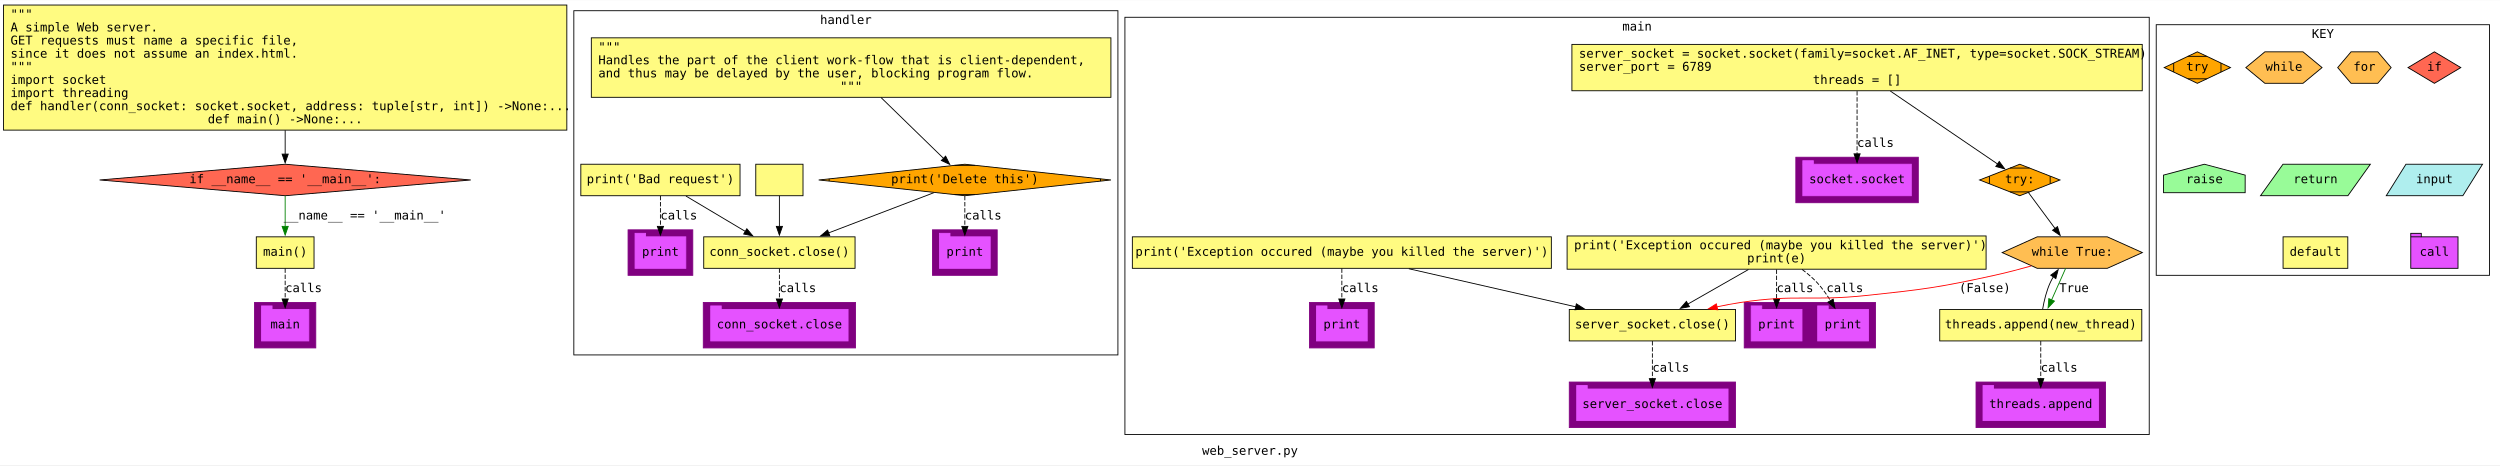
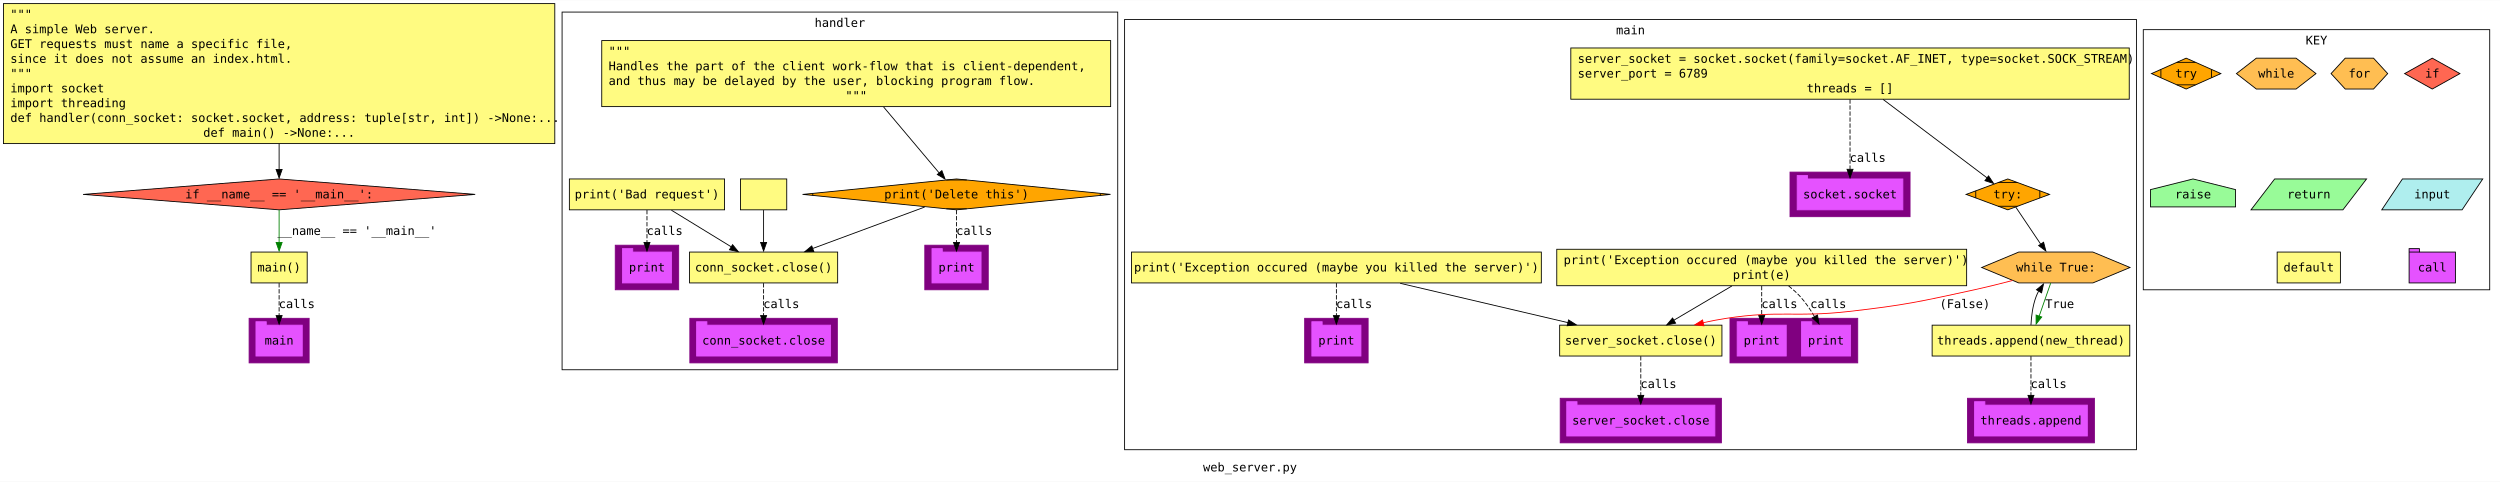
- <svg xmlns="http://www.w3.org/2000/svg" width="2858pt" height="532pt" viewBox="0.00 0.00 2858.00 531.50">
-   <g id="graph0" class="graph" transform="scale(1 1) rotate(0) translate(4 527.5)">
-     <polygon fill="white" stroke="none" points="-4,4 -4,-527.5 2854,-527.5 2854,4 -4,4" />
-     <text text-anchor="middle" x="1425" y="-7.8" font-family="DejaVu Sans Mono" font-size="14.00">web_server.py</text>
+ <svg xmlns="http://www.w3.org/2000/svg" width="2916pt" height="562pt" viewBox="0.00 0.00 2915.50 561.50">
+   <g id="graph0" class="graph" transform="scale(1 1) rotate(0) translate(4 557.5)">
+     <polygon fill="white" stroke="none" points="-4,4 -4,-557.5 2911.5,-557.5 2911.5,4 -4,4" />
+     <text text-anchor="middle" x="1453.75" y="-7.95" font-family="DejaVu Sans Mono" font-size="14.00">web_server.py</text>
    <g id="clust1" class="cluster">
-       <polygon fill="purple" stroke="purple" points="287,-130 287,-182 357,-182 357,-130 287,-130" />
+       <polygon fill="purple" stroke="purple" points="286.5,-134.5 286.5,-186.5 356.5,-186.5 356.5,-134.5 286.5,-134.5" />
    </g>
    <g id="clust2" class="cluster">
-       <polygon fill="none" stroke="black" points="652,-122 652,-515.5 1274,-515.5 1274,-122 652,-122" />
-       <text text-anchor="middle" x="963" y="-500.3" font-family="DejaVu Sans Mono" font-size="14.00">handler</text>
+       <polygon fill="none" stroke="black" points="651.5,-126.5 651.5,-543.62 1299.5,-543.62 1299.5,-126.5 651.5,-126.5" />
+       <text text-anchor="middle" x="975.5" y="-526.33" font-family="DejaVu Sans Mono" font-size="14.00">handler</text>
    </g>
    <g id="clust3" class="cluster">
-       <polygon fill="purple" stroke="purple" points="800,-130 800,-182 974,-182 974,-130 800,-130" />
+       <polygon fill="purple" stroke="purple" points="800.5,-134.5 800.5,-186.5 972.5,-186.5 972.5,-134.5 800.5,-134.5" />
    </g>
    <g id="clust4" class="cluster">
-       <polygon fill="purple" stroke="purple" points="714,-213 714,-265 788,-265 788,-213 714,-213" />
+       <polygon fill="purple" stroke="purple" points="713.5,-219.75 713.5,-271.75 787.5,-271.75 787.5,-219.75 713.5,-219.75" />
    </g>
    <g id="clust5" class="cluster">
-       <polygon fill="purple" stroke="purple" points="1062,-213 1062,-265 1136,-265 1136,-213 1062,-213" />
+       <polygon fill="purple" stroke="purple" points="1074.5,-219.75 1074.5,-271.75 1148.5,-271.75 1148.5,-219.75 1074.5,-219.75" />
    </g>
    <g id="clust6" class="cluster">
-       <polygon fill="none" stroke="black" points="1282,-31 1282,-508 2453,-508 2453,-31 1282,-31" />
-       <text text-anchor="middle" x="1867.5" y="-492.8" font-family="DejaVu Sans Mono" font-size="14.00">main</text>
+       <polygon fill="none" stroke="black" points="1307.5,-33.25 1307.5,-535 2487.5,-535 2487.5,-33.25 1307.5,-33.25" />
+       <text text-anchor="middle" x="1897.5" y="-517.7" font-family="DejaVu Sans Mono" font-size="14.00">main</text>
    </g>
    <g id="clust7" class="cluster">
-       <polygon fill="purple" stroke="purple" points="2049,-296 2049,-348 2189,-348 2189,-296 2049,-296" />
+       <polygon fill="purple" stroke="purple" points="2083.5,-305 2083.5,-357 2223.5,-357 2223.5,-305 2083.5,-305" />
    </g>
    <g id="clust8" class="cluster">
-       <polygon fill="purple" stroke="purple" points="1990,-130 1990,-182 2140,-182 2140,-130 1990,-130" />
+       <polygon fill="purple" stroke="purple" points="2013.5,-134.5 2013.5,-186.5 2162.5,-186.5 2162.5,-134.5 2013.5,-134.5" />
    </g>
    <g id="clust9" class="cluster">
-       <polygon fill="purple" stroke="purple" points="1790,-39 1790,-91 1980,-91 1980,-39 1790,-39" />
+       <polygon fill="purple" stroke="purple" points="1815.5,-41.25 1815.5,-93.25 2003.5,-93.25 2003.5,-41.25 1815.5,-41.25" />
    </g>
    <g id="clust10" class="cluster">
-       <polygon fill="purple" stroke="purple" points="1493,-130 1493,-182 1567,-182 1567,-130 1493,-130" />
+       <polygon fill="purple" stroke="purple" points="1517.5,-134.5 1517.5,-186.5 1591.5,-186.5 1591.5,-134.5 1517.5,-134.5" />
    </g>
    <g id="clust11" class="cluster">
-       <polygon fill="purple" stroke="purple" points="2255,-39 2255,-91 2403,-91 2403,-39 2255,-39" />
+       <polygon fill="purple" stroke="purple" points="2290.5,-41.25 2290.5,-93.25 2438.5,-93.25 2438.5,-41.25 2290.5,-41.25" />
    </g>
    <g id="clust12" class="cluster">
-       <polygon fill="none" stroke="black" points="2461,-213 2461,-499.5 2842,-499.5 2842,-213 2461,-213" />
-       <text text-anchor="middle" x="2651.5" y="-484.3" font-family="DejaVu Sans Mono" font-size="14.00">KEY</text>
+       <polygon fill="none" stroke="black" points="2495.5,-219.75 2495.5,-523.12 2899.5,-523.12 2899.5,-219.75 2495.5,-219.75" />
+       <text text-anchor="middle" x="2697.5" y="-505.82" font-family="DejaVu Sans Mono" font-size="14.00">KEY</text>
    </g>
    <g id="node1" class="node">
-       <polygon fill="#fffb81" stroke="black" points="644,-522 0,-522 0,-379 644,-379 644,-522" />
-       <text text-anchor="start" x="8" y="-506.8" font-family="DejaVu Sans Mono" font-size="14.00">"""</text>
-       <text text-anchor="start" x="8" y="-491.8" font-family="DejaVu Sans Mono" font-size="14.00">A simple Web server.</text>
-       <text text-anchor="start" x="8" y="-476.8" font-family="DejaVu Sans Mono" font-size="14.00">GET requests must name a specific file,</text>
-       <text text-anchor="start" x="8" y="-461.8" font-family="DejaVu Sans Mono" font-size="14.00">since it does not assume an index.html.</text>
-       <text text-anchor="start" x="8" y="-446.8" font-family="DejaVu Sans Mono" font-size="14.00">"""</text>
-       <text text-anchor="start" x="8" y="-431.8" font-family="DejaVu Sans Mono" font-size="14.00">import socket</text>
-       <text text-anchor="start" x="8" y="-416.8" font-family="DejaVu Sans Mono" font-size="14.00">import threading</text>
-       <text text-anchor="start" x="8" y="-401.8" font-family="DejaVu Sans Mono" font-size="14.00">def handler(conn_socket: socket.socket, address: tuple[str, int]) -&gt;None:...</text>
-       <text text-anchor="middle" x="322" y="-386.8" font-family="DejaVu Sans Mono" font-size="14.00">def main() -&gt;None:...</text>
+       <polygon fill="#fffb81" stroke="black" points="643,-553.5 0,-553.5 0,-390.25 643,-390.25 643,-553.5" />
+       <text text-anchor="start" x="8" y="-536.2" font-family="DejaVu Sans Mono" font-size="14.00">"""</text>
+       <text text-anchor="start" x="8" y="-518.95" font-family="DejaVu Sans Mono" font-size="14.00">A simple Web server.</text>
+       <text text-anchor="start" x="8" y="-501.7" font-family="DejaVu Sans Mono" font-size="14.00">GET requests must name a specific file,</text>
+       <text text-anchor="start" x="8" y="-484.45" font-family="DejaVu Sans Mono" font-size="14.00">since it does not assume an index.html.</text>
+       <text text-anchor="start" x="8" y="-467.2" font-family="DejaVu Sans Mono" font-size="14.00">"""</text>
+       <text text-anchor="start" x="8" y="-449.95" font-family="DejaVu Sans Mono" font-size="14.00">import socket</text>
+       <text text-anchor="start" x="8" y="-432.7" font-family="DejaVu Sans Mono" font-size="14.00">import threading</text>
+       <text text-anchor="start" x="8" y="-415.45" font-family="DejaVu Sans Mono" font-size="14.00">def handler(conn_socket: socket.socket, address: tuple[str, int]) -&gt;None:...</text>
+       <text text-anchor="middle" x="321.5" y="-398.2" font-family="DejaVu Sans Mono" font-size="14.00">def main() -&gt;None:...</text>
    </g>
    <g id="node2" class="node">
-       <polygon fill="#ff6752" stroke="black" points="322,-340 109.85,-322 322,-304 534.15,-322 322,-340" />
-       <text text-anchor="middle" x="322" y="-318.3" font-family="DejaVu Sans Mono" font-size="14.00">if __name__ == '__main__':</text>
+       <polygon fill="#ff6752" stroke="black" points="321.5,-349 92.83,-331 321.5,-313 550.17,-331 321.5,-349" />
+       <text text-anchor="middle" x="321.5" y="-326.32" font-family="DejaVu Sans Mono" font-size="14.00">if __name__ == '__main__':</text>
    </g>
    <g id="edge3" class="edge">
-       <path fill="none" stroke="black" d="M322,-378.85C322,-369.12 322,-359.62 322,-351.3" />
-       <polygon fill="black" stroke="black" points="325.5,-351.57 322,-341.57 318.5,-351.57 325.5,-351.57" />
+       <path fill="none" stroke="black" d="M321.5,-390.09C321.5,-379.3 321.5,-368.89 321.5,-359.93" />
+       <polygon fill="black" stroke="black" points="325,-360.09 321.5,-350.09 318,-360.09 325,-360.09" />
    </g>
    <g id="node3" class="node">
-       <polygon fill="#fffb81" stroke="black" points="355,-257 289,-257 289,-221 355,-221 355,-257" />
-       <text text-anchor="middle" x="322" y="-235.3" font-family="DejaVu Sans Mono" font-size="14.00">main()</text>
+       <polygon fill="#fffb81" stroke="black" points="354.25,-263.75 288.75,-263.75 288.75,-227.75 354.25,-227.75 354.25,-263.75" />
+       <text text-anchor="middle" x="321.5" y="-241.07" font-family="DejaVu Sans Mono" font-size="14.00">main()</text>
    </g>
    <g id="edge2" class="edge">
-       <path fill="none" stroke="green" d="M322,-303.82C322,-293.69 322,-280.6 322,-268.92" />
-       <polygon fill="green" stroke="green" points="325.5,-268.95 322,-258.95 318.5,-268.95 325.5,-268.95" />
-       <text text-anchor="middle" x="413" y="-276.8" font-family="DejaVu Sans Mono" font-size="14.00">__name__ == '__main__'</text>
+       <path fill="none" stroke="green" d="M321.5,-312.75C321.5,-301.81 321.5,-287.4 321.5,-274.84" />
+       <polygon fill="green" stroke="green" points="325,-274.98 321.5,-264.98 318,-274.98 325,-274.98" />
+       <text text-anchor="middle" x="412.25" y="-283.7" font-family="DejaVu Sans Mono" font-size="14.00">__name__ == '__main__'</text>
    </g>
    <g id="node4" class="node">
-       <polygon fill="#e552ff" stroke="#e552ff" points="349,-174 307,-174 307,-178 295,-178 295,-138 349,-138 349,-174" />
-       <polyline fill="none" stroke="#e552ff" points="295,-174 307,-174" />
-       <text text-anchor="middle" x="322" y="-152.3" font-family="DejaVu Sans Mono" font-size="14.00">main</text>
+       <polygon fill="#e552ff" stroke="#e552ff" points="348.5,-178.5 306.5,-178.5 306.5,-182.5 294.5,-182.5 294.5,-142.5 348.5,-142.5 348.5,-178.5" />
+       <polyline fill="none" stroke="#e552ff" points="294.5,-178.5 306.5,-178.5" />
+       <text text-anchor="middle" x="321.5" y="-155.82" font-family="DejaVu Sans Mono" font-size="14.00">main</text>
    </g>
    <g id="edge1" class="edge">
-       <path fill="none" stroke="black" stroke-dasharray="5,2" d="M322,-220.82C322,-210.69 322,-197.6 322,-185.92" />
-       <polygon fill="black" stroke="black" points="325.5,-185.95 322,-175.95 318.5,-185.95 325.5,-185.95" />
-       <text text-anchor="middle" x="343" y="-193.8" font-family="DejaVu Sans Mono" font-size="14.00">calls</text>
+       <path fill="none" stroke="black" stroke-dasharray="5,2" d="M321.5,-227.5C321.5,-216.56 321.5,-202.15 321.5,-189.59" />
+       <polygon fill="black" stroke="black" points="325,-189.73 321.5,-179.73 318,-189.73 325,-189.73" />
+       <text text-anchor="middle" x="342.12" y="-198.45" font-family="DejaVu Sans Mono" font-size="14.00">calls</text>
    </g>
    <g id="node5" class="node">
-       <polygon fill="#fffb81" stroke="black" points="1266,-484.5 672,-484.5 672,-416.5 1266,-416.5 1266,-484.5" />
-       <text text-anchor="start" x="680" y="-469.3" font-family="DejaVu Sans Mono" font-size="14.00">"""</text>
-       <text text-anchor="start" x="680" y="-454.3" font-family="DejaVu Sans Mono" font-size="14.00">    Handles the part of the client work-flow that is client-dependent,</text>
-       <text text-anchor="start" x="680" y="-439.3" font-family="DejaVu Sans Mono" font-size="14.00">    and thus may be delayed by the user, blocking program flow.</text>
-       <text text-anchor="middle" x="969" y="-424.3" font-family="DejaVu Sans Mono" font-size="14.00">    """</text>
+       <polygon fill="#fffb81" stroke="black" points="1291.25,-510.38 697.75,-510.38 697.75,-433.38 1291.25,-433.38 1291.25,-510.38" />
+       <text text-anchor="start" x="705.75" y="-493.07" font-family="DejaVu Sans Mono" font-size="14.00">"""</text>
+       <text text-anchor="start" x="705.75" y="-475.82" font-family="DejaVu Sans Mono" font-size="14.00">    Handles the part of the client work-flow that is client-dependent,</text>
+       <text text-anchor="start" x="705.75" y="-458.57" font-family="DejaVu Sans Mono" font-size="14.00">    and thus may be delayed by the user, blocking program flow.</text>
+       <text text-anchor="middle" x="994.5" y="-441.32" font-family="DejaVu Sans Mono" font-size="14.00">    """</text>
    </g>
    <g id="node6" class="node">
-       <polygon fill="orange" stroke="black" points="1099,-340 931.93,-322 1099,-304 1266.07,-322 1099,-340" />
-       <polyline fill="none" stroke="black" points="943.86,-323.29 943.86,-320.71" />
-       <polyline fill="none" stroke="black" points="1087.07,-305.29 1110.93,-305.29" />
-       <polyline fill="none" stroke="black" points="1254.14,-320.71 1254.14,-323.29" />
-       <polyline fill="none" stroke="black" points="1110.93,-338.71 1087.07,-338.71" />
-       <text text-anchor="middle" x="1099" y="-318.3" font-family="DejaVu Sans Mono" font-size="14.00">print('Delete this')</text>
+       <polygon fill="orange" stroke="black" points="1111.5,-349 931.94,-331 1111.5,-313 1291.06,-331 1111.5,-349" />
+       <polyline fill="none" stroke="black" points="943.88,-332.2 943.88,-329.8" />
+       <polyline fill="none" stroke="black" points="1099.56,-314.2 1123.44,-314.2" />
+       <polyline fill="none" stroke="black" points="1279.12,-329.8 1279.12,-332.2" />
+       <polyline fill="none" stroke="black" points="1123.44,-347.8 1099.56,-347.8" />
+       <text text-anchor="middle" x="1111.5" y="-326.32" font-family="DejaVu Sans Mono" font-size="14.00">print('Delete this')</text>
    </g>
    <g id="edge10" class="edge">
-       <path fill="none" stroke="black" d="M1003.16,-416.26C1025.67,-394.36 1054.61,-366.2 1074.77,-346.58" />
-       <polygon fill="black" stroke="black" points="1077.02,-349.28 1081.74,-339.79 1072.13,-344.26 1077.02,-349.28" />
+       <path fill="none" stroke="black" d="M1026.47,-432.93C1047.16,-408.36 1073.48,-377.13 1091.31,-355.96" />
+       <polygon fill="black" stroke="black" points="1094.4,-358.73 1098.16,-348.83 1089.04,-354.22 1094.4,-358.73" />
    </g>
    <g id="node8" class="node">
-       <polygon fill="#fffb81" stroke="black" points="973.5,-257 800.5,-257 800.5,-221 973.5,-221 973.5,-257" />
-       <text text-anchor="middle" x="887" y="-235.3" font-family="DejaVu Sans Mono" font-size="14.00">conn_socket.close()</text>
+       <polygon fill="#fffb81" stroke="black" points="972.88,-263.75 800.12,-263.75 800.12,-227.75 972.88,-227.75 972.88,-263.75" />
+       <text text-anchor="middle" x="886.5" y="-241.07" font-family="DejaVu Sans Mono" font-size="14.00">conn_socket.close()</text>
    </g>
    <g id="edge9" class="edge">
-       <path fill="none" stroke="black" d="M1063.52,-307.44C1030.65,-294.89 981.24,-276.01 943.05,-261.42" />
-       <polygon fill="black" stroke="black" points="944.6,-258.26 934.01,-257.96 942.1,-264.8 944.6,-258.26" />
+       <path fill="none" stroke="black" d="M1074.35,-316.25C1038.79,-303.1 984.65,-283.07 943.61,-267.88" />
+       <polygon fill="black" stroke="black" points="945.08,-264.32 934.48,-264.13 942.65,-270.89 945.08,-264.32" />
    </g>
    <g id="node12" class="node">
-       <polygon fill="#e552ff" stroke="#e552ff" points="1128,-257 1082,-257 1082,-261 1070,-261 1070,-221 1128,-221 1128,-257" />
-       <polyline fill="none" stroke="#e552ff" points="1070,-257 1082,-257" />
-       <text text-anchor="middle" x="1099" y="-235.3" font-family="DejaVu Sans Mono" font-size="14.00">print</text>
+       <polygon fill="#e552ff" stroke="#e552ff" points="1140.12,-263.75 1094.88,-263.75 1094.88,-267.75 1082.88,-267.75 1082.88,-227.75 1140.12,-227.75 1140.12,-263.75" />
+       <polyline fill="none" stroke="#e552ff" points="1082.88,-263.75 1094.88,-263.75" />
+       <text text-anchor="middle" x="1111.5" y="-241.07" font-family="DejaVu Sans Mono" font-size="14.00">print</text>
    </g>
    <g id="edge8" class="edge">
-       <path fill="none" stroke="black" stroke-dasharray="5,2" d="M1099,-303.82C1099,-293.69 1099,-280.6 1099,-268.92" />
-       <polygon fill="black" stroke="black" points="1102.5,-268.95 1099,-258.95 1095.5,-268.95 1102.5,-268.95" />
-       <text text-anchor="middle" x="1120" y="-276.8" font-family="DejaVu Sans Mono" font-size="14.00">calls</text>
+       <path fill="none" stroke="black" stroke-dasharray="5,2" d="M1111.5,-312.75C1111.5,-301.81 1111.5,-287.4 1111.5,-274.84" />
+       <polygon fill="black" stroke="black" points="1115,-274.98 1111.5,-264.98 1108,-274.98 1115,-274.98" />
+       <text text-anchor="middle" x="1132.12" y="-283.7" font-family="DejaVu Sans Mono" font-size="14.00">calls</text>
    </g>
    <g id="node7" class="node">
-       <polygon fill="#fffb81" stroke="black" points="914,-340 860,-340 860,-304 914,-304 914,-340" />
+       <polygon fill="#fffb81" stroke="black" points="913.5,-349 859.5,-349 859.5,-313 913.5,-313 913.5,-349" />
    </g>
    <g id="edge5" class="edge">
-       <path fill="none" stroke="black" d="M887,-303.82C887,-293.69 887,-280.6 887,-268.92" />
-       <polygon fill="black" stroke="black" points="890.5,-268.95 887,-258.95 883.5,-268.95 890.5,-268.95" />
+       <path fill="none" stroke="black" d="M886.5,-312.75C886.5,-301.81 886.5,-287.4 886.5,-274.84" />
+       <polygon fill="black" stroke="black" points="890,-274.98 886.5,-264.98 883,-274.98 890,-274.98" />
    </g>
    <g id="node9" class="node">
-       <polygon fill="#e552ff" stroke="#e552ff" points="965.5,-174 820.5,-174 820.5,-178 808.5,-178 808.5,-138 965.5,-138 965.5,-174" />
-       <polyline fill="none" stroke="#e552ff" points="808.5,-174 820.5,-174" />
-       <text text-anchor="middle" x="887" y="-152.3" font-family="DejaVu Sans Mono" font-size="14.00">conn_socket.close</text>
+       <polygon fill="#e552ff" stroke="#e552ff" points="964.62,-178.5 820.38,-178.5 820.38,-182.5 808.38,-182.5 808.38,-142.5 964.62,-142.5 964.62,-178.5" />
+       <polyline fill="none" stroke="#e552ff" points="808.38,-178.5 820.38,-178.5" />
+       <text text-anchor="middle" x="886.5" y="-155.82" font-family="DejaVu Sans Mono" font-size="14.00">conn_socket.close</text>
    </g>
    <g id="edge4" class="edge">
-       <path fill="none" stroke="black" stroke-dasharray="5,2" d="M887,-220.82C887,-210.69 887,-197.6 887,-185.92" />
-       <polygon fill="black" stroke="black" points="890.5,-185.95 887,-175.95 883.5,-185.95 890.5,-185.95" />
-       <text text-anchor="middle" x="908" y="-193.8" font-family="DejaVu Sans Mono" font-size="14.00">calls</text>
+       <path fill="none" stroke="black" stroke-dasharray="5,2" d="M886.5,-227.5C886.5,-216.56 886.5,-202.15 886.5,-189.59" />
+       <polygon fill="black" stroke="black" points="890,-189.73 886.5,-179.73 883,-189.73 890,-189.73" />
+       <text text-anchor="middle" x="907.12" y="-198.45" font-family="DejaVu Sans Mono" font-size="14.00">calls</text>
    </g>
    <g id="node10" class="node">
-       <polygon fill="#fffb81" stroke="black" points="842,-340 660,-340 660,-304 842,-304 842,-340" />
-       <text text-anchor="middle" x="751" y="-318.3" font-family="DejaVu Sans Mono" font-size="14.00">print('Bad request')</text>
+       <polygon fill="#fffb81" stroke="black" points="841,-349 660,-349 660,-313 841,-313 841,-349" />
+       <text text-anchor="middle" x="750.5" y="-326.32" font-family="DejaVu Sans Mono" font-size="14.00">print('Bad request')</text>
    </g>
    <g id="edge7" class="edge">
-       <path fill="none" stroke="black" d="M780.18,-303.62C799.98,-291.83 826.4,-276.09 848.01,-263.22" />
-       <polygon fill="black" stroke="black" points="849.77,-266.25 856.57,-258.12 846.19,-260.23 849.77,-266.25" />
+       <path fill="none" stroke="black" d="M779.01,-312.55C799.32,-300.12 826.82,-283.28 848.92,-269.75" />
+       <polygon fill="black" stroke="black" points="850.33,-272.38 857.03,-264.18 846.67,-266.41 850.33,-272.38" />
    </g>
    <g id="node11" class="node">
-       <polygon fill="#e552ff" stroke="#e552ff" points="780,-257 734,-257 734,-261 722,-261 722,-221 780,-221 780,-257" />
-       <polyline fill="none" stroke="#e552ff" points="722,-257 734,-257" />
-       <text text-anchor="middle" x="751" y="-235.3" font-family="DejaVu Sans Mono" font-size="14.00">print</text>
+       <polygon fill="#e552ff" stroke="#e552ff" points="779.12,-263.75 733.88,-263.75 733.88,-267.75 721.88,-267.75 721.88,-227.75 779.12,-227.75 779.12,-263.75" />
+       <polyline fill="none" stroke="#e552ff" points="721.88,-263.75 733.88,-263.75" />
+       <text text-anchor="middle" x="750.5" y="-241.07" font-family="DejaVu Sans Mono" font-size="14.00">print</text>
    </g>
    <g id="edge6" class="edge">
-       <path fill="none" stroke="black" stroke-dasharray="5,2" d="M751,-303.82C751,-293.69 751,-280.6 751,-268.92" />
-       <polygon fill="black" stroke="black" points="754.5,-268.95 751,-258.95 747.5,-268.95 754.5,-268.95" />
-       <text text-anchor="middle" x="772" y="-276.8" font-family="DejaVu Sans Mono" font-size="14.00">calls</text>
+       <path fill="none" stroke="black" stroke-dasharray="5,2" d="M750.5,-312.75C750.5,-301.81 750.5,-287.4 750.5,-274.84" />
+       <polygon fill="black" stroke="black" points="754,-274.98 750.5,-264.98 747,-274.98 754,-274.98" />
+       <text text-anchor="middle" x="771.12" y="-283.7" font-family="DejaVu Sans Mono" font-size="14.00">calls</text>
    </g>
    <g id="node13" class="node">
-       <polygon fill="#fffb81" stroke="black" points="2445,-477 1793,-477 1793,-424 2445,-424 2445,-477" />
-       <text text-anchor="start" x="1801" y="-461.8" font-family="DejaVu Sans Mono" font-size="14.00">server_socket = socket.socket(family=socket.AF_INET, type=socket.SOCK_STREAM)</text>
-       <text text-anchor="start" x="1801" y="-446.8" font-family="DejaVu Sans Mono" font-size="14.00">server_port = 6789</text>
-       <text text-anchor="middle" x="2119" y="-431.8" font-family="DejaVu Sans Mono" font-size="14.00">threads = []</text>
+       <polygon fill="#fffb81" stroke="black" points="2479.12,-501.75 1827.88,-501.75 1827.88,-442 2479.12,-442 2479.12,-501.75" />
+       <text text-anchor="start" x="1835.88" y="-484.45" font-family="DejaVu Sans Mono" font-size="14.00">server_socket = socket.socket(family=socket.AF_INET, type=socket.SOCK_STREAM)</text>
+       <text text-anchor="start" x="1835.88" y="-467.2" font-family="DejaVu Sans Mono" font-size="14.00">server_port = 6789</text>
+       <text text-anchor="middle" x="2153.5" y="-449.95" font-family="DejaVu Sans Mono" font-size="14.00">threads = []</text>
    </g>
    <g id="node14" class="node">
-       <polygon fill="#e552ff" stroke="#e552ff" points="2181,-340 2069,-340 2069,-344 2057,-344 2057,-304 2181,-304 2181,-340" />
-       <polyline fill="none" stroke="#e552ff" points="2057,-340 2069,-340" />
-       <text text-anchor="middle" x="2119" y="-318.3" font-family="DejaVu Sans Mono" font-size="14.00">socket.socket</text>
+       <polygon fill="#e552ff" stroke="#e552ff" points="2215.12,-349 2103.88,-349 2103.88,-353 2091.88,-353 2091.88,-313 2215.12,-313 2215.12,-349" />
+       <polyline fill="none" stroke="#e552ff" points="2091.88,-349 2103.88,-349" />
+       <text text-anchor="middle" x="2153.5" y="-326.32" font-family="DejaVu Sans Mono" font-size="14.00">socket.socket</text>
    </g>
    <g id="edge11" class="edge">
-       <path fill="none" stroke="black" stroke-dasharray="5,2" d="M2119,-423.6C2119,-402.71 2119,-373.37 2119,-351.76" />
-       <polygon fill="black" stroke="black" points="2122.5,-351.87 2119,-341.87 2115.5,-351.87 2122.5,-351.87" />
-       <text text-anchor="middle" x="2140" y="-359.8" font-family="DejaVu Sans Mono" font-size="14.00">calls</text>
+       <path fill="none" stroke="black" stroke-dasharray="5,2" d="M2153.5,-441.76C2153.5,-417.7 2153.5,-383.76 2153.5,-360.01" />
+       <polygon fill="black" stroke="black" points="2157,-360.26 2153.5,-350.26 2150,-360.26 2157,-360.26" />
+       <text text-anchor="middle" x="2174.12" y="-368.95" font-family="DejaVu Sans Mono" font-size="14.00">calls</text>
    </g>
    <g id="node15" class="node">
-       <polygon fill="orange" stroke="black" points="2305,-340 2259.08,-322 2305,-304 2350.92,-322 2305,-340" />
-       <polyline fill="none" stroke="black" points="2270.26,-326.38 2270.26,-317.62" />
-       <polyline fill="none" stroke="black" points="2293.83,-308.38 2316.17,-308.38" />
-       <polyline fill="none" stroke="black" points="2339.74,-317.62 2339.74,-326.38" />
-       <polyline fill="none" stroke="black" points="2316.17,-335.62 2293.83,-335.62" />
-       <text text-anchor="middle" x="2305" y="-318.3" font-family="DejaVu Sans Mono" font-size="14.00">try:</text>
+       <polygon fill="orange" stroke="black" points="2337.5,-349 2288.89,-331 2337.5,-313 2386.11,-331 2337.5,-349" />
+       <polyline fill="none" stroke="black" points="2300.14,-335.17 2300.14,-326.83" />
+       <polyline fill="none" stroke="black" points="2326.25,-317.17 2348.75,-317.17" />
+       <polyline fill="none" stroke="black" points="2374.86,-326.83 2374.86,-335.17" />
+       <polyline fill="none" stroke="black" points="2348.75,-344.83 2326.25,-344.83" />
+       <text text-anchor="middle" x="2337.5" y="-326.32" font-family="DejaVu Sans Mono" font-size="14.00">try:</text>
    </g>
    <g id="edge23" class="edge">
-       <path fill="none" stroke="black" d="M2157.09,-423.6C2193.72,-398.68 2248.07,-361.72 2279.68,-340.22" />
-       <polygon fill="black" stroke="black" points="2281.54,-343.19 2287.84,-334.67 2277.6,-337.4 2281.54,-343.19" />
+       <path fill="none" stroke="black" d="M2192.07,-441.76C2228.71,-414.11 2282.65,-373.4 2313.5,-350.12" />
+       <polygon fill="black" stroke="black" points="2315.05,-352.58 2320.92,-343.76 2310.83,-346.99 2315.05,-352.58" />
    </g>
    <g id="node23" class="node">
-       <polygon fill="#ffbe52" stroke="black" points="2445.11,-239 2405.05,-257 2324.95,-257 2284.89,-239 2324.95,-221 2405.05,-221 2445.11,-239" />
-       <text text-anchor="middle" x="2365" y="-235.3" font-family="DejaVu Sans Mono" font-size="14.00">while True:</text>
+       <polygon fill="#ffbe52" stroke="black" points="2479.97,-245.75 2436.73,-263.75 2350.27,-263.75 2307.03,-245.75 2350.27,-227.75 2436.73,-227.75 2479.97,-245.75" />
+       <text text-anchor="middle" x="2393.5" y="-241.07" font-family="DejaVu Sans Mono" font-size="14.00">while True:</text>
    </g>
    <g id="edge22" class="edge">
-       <path fill="none" stroke="black" d="M2314.91,-307.62C2323.18,-296.45 2335.23,-280.18 2345.44,-266.4" />
-       <polygon fill="black" stroke="black" points="2348.1,-268.69 2351.24,-258.57 2342.48,-264.52 2348.1,-268.69" />
+       <path fill="none" stroke="black" d="M2346.75,-316.25C2354.65,-304.51 2366.23,-287.29 2375.89,-272.92" />
+       <polygon fill="black" stroke="black" points="2379.23,-275.23 2381.91,-264.98 2373.42,-271.33 2379.23,-275.23" />
    </g>
    <g id="node16" class="node">
-       <polygon fill="#fffb81" stroke="black" points="2266.5,-258 1787.5,-258 1787.5,-220 2266.5,-220 2266.5,-258" />
-       <text text-anchor="start" x="1795.5" y="-242.8" font-family="DejaVu Sans Mono" font-size="14.00">print('Exception occured (maybe you killed the server)')</text>
-       <text text-anchor="middle" x="2027" y="-227.8" font-family="DejaVu Sans Mono" font-size="14.00">print(e)</text>
+       <polygon fill="#fffb81" stroke="black" points="2289.5,-267 1811.5,-267 1811.5,-224.5 2289.5,-224.5 2289.5,-267" />
+       <text text-anchor="start" x="1819.5" y="-249.7" font-family="DejaVu Sans Mono" font-size="14.00">print('Exception occured (maybe you killed the server)')</text>
+       <text text-anchor="middle" x="2050.5" y="-232.45" font-family="DejaVu Sans Mono" font-size="14.00">print(e)</text>
    </g>
    <g id="node17" class="node">
-       <polygon fill="#e552ff" stroke="#e552ff" points="2056,-174 2010,-174 2010,-178 1998,-178 1998,-138 2056,-138 2056,-174" />
-       <polyline fill="none" stroke="#e552ff" points="1998,-174 2010,-174" />
-       <text text-anchor="middle" x="2027" y="-152.3" font-family="DejaVu Sans Mono" font-size="14.00">print</text>
+       <polygon fill="#e552ff" stroke="#e552ff" points="2079.12,-178.5 2033.88,-178.5 2033.88,-182.5 2021.88,-182.5 2021.88,-142.5 2079.12,-142.5 2079.12,-178.5" />
+       <polyline fill="none" stroke="#e552ff" points="2021.88,-178.5 2033.88,-178.5" />
+       <text text-anchor="middle" x="2050.5" y="-155.82" font-family="DejaVu Sans Mono" font-size="14.00">print</text>
    </g>
    <g id="edge12" class="edge">
-       <path fill="none" stroke="black" stroke-dasharray="5,2" d="M2027,-219.62C2027,-209.68 2027,-197.17 2027,-185.96" />
-       <polygon fill="black" stroke="black" points="2030.5,-185.99 2027,-175.99 2023.5,-185.99 2030.5,-185.99" />
-       <text text-anchor="middle" x="2048" y="-193.8" font-family="DejaVu Sans Mono" font-size="14.00">calls</text>
+       <path fill="none" stroke="black" stroke-dasharray="5,2" d="M2050.5,-224.17C2050.5,-213.7 2050.5,-200.81 2050.5,-189.46" />
+       <polygon fill="black" stroke="black" points="2054,-189.75 2050.5,-179.75 2047,-189.75 2054,-189.75" />
+       <text text-anchor="middle" x="2071.12" y="-198.45" font-family="DejaVu Sans Mono" font-size="14.00">calls</text>
    </g>
    <g id="node18" class="node">
-       <polygon fill="#e552ff" stroke="#e552ff" points="2132,-174 2086,-174 2086,-178 2074,-178 2074,-138 2132,-138 2132,-174" />
-       <polyline fill="none" stroke="#e552ff" points="2074,-174 2086,-174" />
-       <text text-anchor="middle" x="2103" y="-152.3" font-family="DejaVu Sans Mono" font-size="14.00">print</text>
+       <polygon fill="#e552ff" stroke="#e552ff" points="2154.12,-178.5 2108.88,-178.5 2108.88,-182.5 2096.88,-182.5 2096.88,-142.5 2154.12,-142.5 2154.12,-178.5" />
+       <polyline fill="none" stroke="#e552ff" points="2096.88,-178.5 2108.88,-178.5" />
+       <text text-anchor="middle" x="2125.5" y="-155.82" font-family="DejaVu Sans Mono" font-size="14.00">print</text>
    </g>
    <g id="edge13" class="edge">
-       <path fill="none" stroke="black" stroke-dasharray="5,2" d="M2056.15,-219.72C2062.08,-215.3 2068.02,-210.3 2073,-205 2078.85,-198.77 2084.19,-191.22 2088.69,-183.99" />
-       <polygon fill="black" stroke="black" points="2091.67,-185.83 2093.69,-175.43 2085.62,-182.29 2091.67,-185.83" />
-       <text text-anchor="middle" x="2105" y="-193.8" font-family="DejaVu Sans Mono" font-size="14.00">calls</text>
+       <path fill="none" stroke="black" stroke-dasharray="5,2" d="M2081.9,-224.27C2086.73,-220.42 2091.46,-216.19 2095.5,-211.75 2101.82,-204.8 2107.49,-196.32 2112.15,-188.32" />
+       <polygon fill="black" stroke="black" points="2115.56,-190.38 2117.31,-179.94 2109.42,-187.01 2115.56,-190.38" />
+       <text text-anchor="middle" x="2128.12" y="-198.45" font-family="DejaVu Sans Mono" font-size="14.00">calls</text>
    </g>
    <g id="node19" class="node">
-       <polygon fill="#fffb81" stroke="black" points="1980,-174 1790,-174 1790,-138 1980,-138 1980,-174" />
-       <text text-anchor="middle" x="1885" y="-152.3" font-family="DejaVu Sans Mono" font-size="14.00">server_socket.close()</text>
+       <polygon fill="#fffb81" stroke="black" points="2004.12,-178.5 1814.88,-178.5 1814.88,-142.5 2004.12,-142.5 2004.12,-178.5" />
+       <text text-anchor="middle" x="1909.5" y="-155.82" font-family="DejaVu Sans Mono" font-size="14.00">server_socket.close()</text>
    </g>
    <g id="edge15" class="edge">
-       <path fill="none" stroke="black" d="M1994.78,-219.62C1974.2,-207.88 1947.35,-192.57 1925.36,-180.02" />
-       <polygon fill="black" stroke="black" points="1927.37,-177.14 1916.95,-175.22 1923.9,-183.22 1927.37,-177.14" />
+       <path fill="none" stroke="black" d="M2015.65,-224.17C1995.14,-212.06 1969.17,-196.73 1948.05,-184.26" />
+       <polygon fill="black" stroke="black" points="1950.11,-180.82 1939.72,-178.75 1946.55,-186.85 1950.11,-180.82" />
    </g>
    <g id="node20" class="node">
-       <polygon fill="#e552ff" stroke="#e552ff" points="1971.5,-83 1810.5,-83 1810.5,-87 1798.5,-87 1798.5,-47 1971.5,-47 1971.5,-83" />
-       <polyline fill="none" stroke="#e552ff" points="1798.5,-83 1810.5,-83" />
-       <text text-anchor="middle" x="1885" y="-61.3" font-family="DejaVu Sans Mono" font-size="14.00">server_socket.close</text>
+       <polygon fill="#e552ff" stroke="#e552ff" points="1995.88,-85.25 1835.12,-85.25 1835.12,-89.25 1823.12,-89.25 1823.12,-49.25 1995.88,-49.25 1995.88,-85.25" />
+       <polyline fill="none" stroke="#e552ff" points="1823.12,-85.25 1835.12,-85.25" />
+       <text text-anchor="middle" x="1909.5" y="-62.58" font-family="DejaVu Sans Mono" font-size="14.00">server_socket.close</text>
    </g>
    <g id="edge14" class="edge">
-       <path fill="none" stroke="black" stroke-dasharray="5,2" d="M1885,-137.84C1885,-125.61 1885,-108.87 1885,-94.63" />
-       <polygon fill="black" stroke="black" points="1888.5,-94.92 1885,-84.92 1881.5,-94.92 1888.5,-94.92" />
-       <text text-anchor="middle" x="1906" y="-102.8" font-family="DejaVu Sans Mono" font-size="14.00">calls</text>
+       <path fill="none" stroke="black" stroke-dasharray="5,2" d="M1909.5,-142.34C1909.5,-129.42 1909.5,-111.43 1909.5,-96.42" />
+       <polygon fill="black" stroke="black" points="1913,-96.65 1909.5,-86.65 1906,-96.65 1913,-96.65" />
+       <text text-anchor="middle" x="1930.12" y="-105.2" font-family="DejaVu Sans Mono" font-size="14.00">calls</text>
    </g>
    <g id="node21" class="node">
-       <polygon fill="#fffb81" stroke="black" points="1769.5,-257 1290.5,-257 1290.5,-221 1769.5,-221 1769.5,-257" />
-       <text text-anchor="middle" x="1530" y="-235.3" font-family="DejaVu Sans Mono" font-size="14.00">print('Exception occured (maybe you killed the server)')</text>
+       <polygon fill="#fffb81" stroke="black" points="1793.5,-263.75 1315.5,-263.75 1315.5,-227.75 1793.5,-227.75 1793.5,-263.75" />
+       <text text-anchor="middle" x="1554.5" y="-241.07" font-family="DejaVu Sans Mono" font-size="14.00">print('Exception occured (maybe you killed the server)')</text>
    </g>
    <g id="edge17" class="edge">
-       <path fill="none" stroke="black" d="M1606.59,-220.52C1662.7,-207.72 1738.95,-190.32 1797.46,-176.97" />
-       <polygon fill="black" stroke="black" points="1798.1,-180.42 1807.07,-174.78 1796.54,-173.59 1798.1,-180.42" />
+       <path fill="none" stroke="black" d="M1628.92,-227.3C1686.08,-213.89 1765.05,-195.37 1824.66,-181.4" />
+       <polygon fill="black" stroke="black" points="1825.24,-184.62 1834.18,-178.93 1823.64,-177.8 1825.24,-184.62" />
    </g>
    <g id="node22" class="node">
-       <polygon fill="#e552ff" stroke="#e552ff" points="1559,-174 1513,-174 1513,-178 1501,-178 1501,-138 1559,-138 1559,-174" />
-       <polyline fill="none" stroke="#e552ff" points="1501,-174 1513,-174" />
-       <text text-anchor="middle" x="1530" y="-152.3" font-family="DejaVu Sans Mono" font-size="14.00">print</text>
+       <polygon fill="#e552ff" stroke="#e552ff" points="1583.12,-178.5 1537.88,-178.5 1537.88,-182.5 1525.88,-182.5 1525.88,-142.5 1583.12,-142.5 1583.12,-178.5" />
+       <polyline fill="none" stroke="#e552ff" points="1525.88,-178.5 1537.88,-178.5" />
+       <text text-anchor="middle" x="1554.5" y="-155.82" font-family="DejaVu Sans Mono" font-size="14.00">print</text>
    </g>
    <g id="edge16" class="edge">
-       <path fill="none" stroke="black" stroke-dasharray="5,2" d="M1530,-220.82C1530,-210.69 1530,-197.6 1530,-185.92" />
-       <polygon fill="black" stroke="black" points="1533.5,-185.95 1530,-175.95 1526.5,-185.95 1533.5,-185.95" />
-       <text text-anchor="middle" x="1551" y="-193.8" font-family="DejaVu Sans Mono" font-size="14.00">calls</text>
+       <path fill="none" stroke="black" stroke-dasharray="5,2" d="M1554.5,-227.5C1554.5,-216.56 1554.5,-202.15 1554.5,-189.59" />
+       <polygon fill="black" stroke="black" points="1558,-189.73 1554.5,-179.73 1551,-189.73 1558,-189.73" />
+       <text text-anchor="middle" x="1575.12" y="-198.45" font-family="DejaVu Sans Mono" font-size="14.00">calls</text>
    </g>
    <g id="edge21" class="edge">
-       <path fill="none" stroke="red" d="M2318.15,-223.73C2304.63,-219.91 2289.8,-216.01 2276,-213 2211.82,-198.98 2195.32,-196.94 2130,-190 2066.26,-183.23 2049.39,-191.52 1986,-182 1977.11,-180.66 1967.86,-178.9 1958.72,-176.93" />
-       <polygon fill="red" stroke="red" points="1959.67,-173.56 1949.15,-174.77 1958.13,-180.39 1959.67,-173.56" />
-       <text text-anchor="middle" x="2265" y="-193.8" font-family="DejaVu Sans Mono" font-size="14.00">(False)</text>
+       <path fill="none" stroke="red" d="M2342.91,-230.57C2328.61,-226.8 2313,-222.91 2298.5,-219.75 2234.15,-205.75 2217.93,-201.96 2152.5,-194.5 2089.26,-187.29 2072.44,-196.04 2009.5,-186.5 2000.6,-185.15 1991.33,-183.37 1982.19,-181.37" />
+       <polygon fill="red" stroke="red" points="1983.07,-177.75 1972.54,-178.94 1981.52,-184.58 1983.07,-177.75" />
+       <text text-anchor="middle" x="2287.38" y="-198.45" font-family="DejaVu Sans Mono" font-size="14.00">(False)</text>
    </g>
    <g id="node24" class="node">
-       <polygon fill="#fffb81" stroke="black" points="2444.5,-174 2213.5,-174 2213.5,-138 2444.5,-138 2444.5,-174" />
-       <text text-anchor="middle" x="2329" y="-152.3" font-family="DejaVu Sans Mono" font-size="14.00">threads.append(new_thread)</text>
+       <polygon fill="#fffb81" stroke="black" points="2479.75,-178.5 2249.25,-178.5 2249.25,-142.5 2479.75,-142.5 2479.75,-178.5" />
+       <text text-anchor="middle" x="2364.5" y="-155.82" font-family="DejaVu Sans Mono" font-size="14.00">threads.append(new_thread)</text>
    </g>
    <g id="edge20" class="edge">
-       <path fill="none" stroke="green" d="M2357.37,-220.82C2352.72,-210.37 2346.68,-196.77 2341.36,-184.81" />
-       <polygon fill="green" stroke="green" points="2344.62,-183.53 2337.36,-175.82 2338.23,-186.38 2344.62,-183.53" />
-       <text text-anchor="middle" x="2367" y="-193.8" font-family="DejaVu Sans Mono" font-size="14.00">True</text>
+       <path fill="none" stroke="green" d="M2387.49,-227.5C2383.6,-216.34 2378.46,-201.57 2374.02,-188.83" />
+       <polygon fill="green" stroke="green" points="2377.1,-188.02 2370.5,-179.73 2370.49,-190.32 2377.1,-188.02" />
+       <text text-anchor="middle" x="2398" y="-198.45" font-family="DejaVu Sans Mono" font-size="14.00">True</text>
    </g>
    <g id="edge19" class="edge">
-       <path fill="none" stroke="black" d="M2331.18,-174.46C2332.79,-183.83 2335.52,-195.39 2340,-205 2341,-207.14 2342.15,-209.27 2343.4,-211.36" />
-       <polygon fill="black" stroke="black" points="2340.4,-213.18 2348.92,-219.48 2346.2,-209.24 2340.4,-213.18" />
+       <path fill="none" stroke="black" d="M2364.5,-178.74C2365,-188.68 2366.5,-201.24 2370.5,-211.75 2371.32,-213.89 2372.3,-216.03 2373.4,-218.12" />
+       <polygon fill="black" stroke="black" points="2370.93,-219.79 2379.13,-226.5 2376.9,-216.14 2370.93,-219.79" />
    </g>
    <g id="node25" class="node">
-       <polygon fill="#e552ff" stroke="#e552ff" points="2395,-83 2275,-83 2275,-87 2263,-87 2263,-47 2395,-47 2395,-83" />
-       <polyline fill="none" stroke="#e552ff" points="2263,-83 2275,-83" />
-       <text text-anchor="middle" x="2329" y="-61.3" font-family="DejaVu Sans Mono" font-size="14.00">threads.append</text>
+       <polygon fill="#e552ff" stroke="#e552ff" points="2430.25,-85.25 2310.75,-85.25 2310.75,-89.25 2298.75,-89.25 2298.75,-49.25 2430.25,-49.25 2430.25,-85.25" />
+       <polyline fill="none" stroke="#e552ff" points="2298.75,-85.25 2310.75,-85.25" />
+       <text text-anchor="middle" x="2364.5" y="-62.58" font-family="DejaVu Sans Mono" font-size="14.00">threads.append</text>
    </g>
    <g id="edge18" class="edge">
-       <path fill="none" stroke="black" stroke-dasharray="5,2" d="M2329,-137.84C2329,-125.61 2329,-108.87 2329,-94.63" />
-       <polygon fill="black" stroke="black" points="2332.5,-94.92 2329,-84.92 2325.5,-94.92 2332.5,-94.92" />
-       <text text-anchor="middle" x="2350" y="-102.8" font-family="DejaVu Sans Mono" font-size="14.00">calls</text>
+       <path fill="none" stroke="black" stroke-dasharray="5,2" d="M2364.5,-142.34C2364.5,-129.42 2364.5,-111.43 2364.5,-96.42" />
+       <polygon fill="black" stroke="black" points="2368,-96.65 2364.5,-86.65 2361,-96.65 2368,-96.65" />
+       <text text-anchor="middle" x="2385.12" y="-105.2" font-family="DejaVu Sans Mono" font-size="14.00">calls</text>
    </g>
    <g id="node26" class="node">
-       <polygon fill="#afeeee" stroke="black" points="2834.04,-340 2746.48,-340 2723.96,-304 2811.52,-304 2834.04,-340" />
-       <text text-anchor="middle" x="2779" y="-318.3" font-family="DejaVu Sans Mono" font-size="14.00">input</text>
+       <polygon fill="#afeeee" stroke="black" points="2891.38,-349 2797.71,-349 2773.62,-313 2867.29,-313 2891.38,-349" />
+       <text text-anchor="middle" x="2832.5" y="-326.32" font-family="DejaVu Sans Mono" font-size="14.00">input</text>
    </g>
    <g id="node31" class="node">
-       <polygon fill="#e552ff" stroke="black" points="2806,-257 2764,-257 2764,-261 2752,-261 2752,-221 2806,-221 2806,-257" />
-       <polyline fill="none" stroke="black" points="2752,-257 2764,-257" />
-       <text text-anchor="middle" x="2779" y="-235.3" font-family="DejaVu Sans Mono" font-size="14.00">call</text>
+       <polygon fill="#e552ff" stroke="black" points="2859.5,-263.75 2817.5,-263.75 2817.5,-267.75 2805.5,-267.75 2805.5,-227.75 2859.5,-227.75 2859.5,-263.75" />
+       <polyline fill="none" stroke="black" points="2805.5,-263.75 2817.5,-263.75" />
+       <text text-anchor="middle" x="2832.5" y="-241.07" font-family="DejaVu Sans Mono" font-size="14.00">call</text>
    </g>
    <g id="node27" class="node">
-       <polygon fill="#fffb81" stroke="black" points="2680,-257 2606,-257 2606,-221 2680,-221 2680,-257" />
-       <text text-anchor="middle" x="2643" y="-235.3" font-family="DejaVu Sans Mono" font-size="14.00">default</text>
+       <polygon fill="#fffb81" stroke="black" points="2725.38,-263.75 2651.62,-263.75 2651.62,-227.75 2725.38,-227.75 2725.38,-263.75" />
+       <text text-anchor="middle" x="2688.5" y="-241.07" font-family="DejaVu Sans Mono" font-size="14.00">default</text>
    </g>
    <g id="node28" class="node">
-       <polygon fill="#ff6752" stroke="black" points="2779,-468.5 2748.83,-450.5 2779,-432.5 2809.17,-450.5 2779,-468.5" />
-       <text text-anchor="middle" x="2779" y="-446.8" font-family="DejaVu Sans Mono" font-size="14.00">if</text>
+       <polygon fill="#ff6752" stroke="black" points="2832.5,-489.88 2800.26,-471.88 2832.5,-453.88 2864.74,-471.88 2832.5,-489.88" />
+       <text text-anchor="middle" x="2832.5" y="-467.2" font-family="DejaVu Sans Mono" font-size="14.00">if</text>
    </g>
    <g id="node29" class="node">
-       <polygon fill="#ffbe52" stroke="black" points="2729.54,-450.5 2714.27,-468.5 2683.73,-468.5 2668.46,-450.5 2683.73,-432.5 2714.27,-432.5 2729.54,-450.5" />
-       <text text-anchor="middle" x="2699" y="-446.8" font-family="DejaVu Sans Mono" font-size="14.00">for</text>
+       <polygon fill="#ffbe52" stroke="black" points="2780.51,-471.88 2764,-489.87 2731,-489.87 2714.49,-471.88 2731,-453.88 2764,-453.88 2780.51,-471.88" />
+       <text text-anchor="middle" x="2747.5" y="-467.2" font-family="DejaVu Sans Mono" font-size="14.00">for</text>
    </g>
    <g id="node32" class="node">
-       <polygon fill="#98fb98" stroke="black" points="2705.79,-340 2605.91,-340 2580.21,-304 2680.09,-304 2705.79,-340" />
-       <text text-anchor="middle" x="2643" y="-318.3" font-family="DejaVu Sans Mono" font-size="14.00">return</text>
+       <polygon fill="#98fb98" stroke="black" points="2755.87,-349 2648.7,-349 2621.13,-313 2728.3,-313 2755.87,-349" />
+       <text text-anchor="middle" x="2688.5" y="-326.32" font-family="DejaVu Sans Mono" font-size="14.00">return</text>
    </g>
    <g id="node30" class="node">
-       <polygon fill="#ffbe52" stroke="black" points="2650.56,-450.5 2628.78,-468.5 2585.22,-468.5 2563.44,-450.5 2585.22,-432.5 2628.78,-432.5 2650.56,-450.5" />
-       <text text-anchor="middle" x="2607" y="-446.8" font-family="DejaVu Sans Mono" font-size="14.00">while</text>
+       <polygon fill="#ffbe52" stroke="black" points="2696.87,-471.88 2673.69,-489.87 2627.31,-489.87 2604.13,-471.88 2627.31,-453.88 2673.69,-453.88 2696.87,-471.88" />
+       <text text-anchor="middle" x="2650.5" y="-467.2" font-family="DejaVu Sans Mono" font-size="14.00">while</text>
    </g>
    <g id="node33" class="node">
-       <polygon fill="orange" stroke="black" points="2508,-468.5 2470.13,-450.5 2508,-432.5 2545.87,-450.5 2508,-468.5" />
-       <polyline fill="none" stroke="black" points="2480.97,-455.65 2480.97,-445.35" />
-       <polyline fill="none" stroke="black" points="2497.16,-437.65 2518.84,-437.65" />
-       <polyline fill="none" stroke="black" points="2535.03,-445.35 2535.03,-455.65" />
-       <polyline fill="none" stroke="black" points="2518.84,-463.35 2497.16,-463.35" />
-       <text text-anchor="middle" x="2508" y="-446.8" font-family="DejaVu Sans Mono" font-size="14.00">try</text>
+       <polygon fill="orange" stroke="black" points="2545.5,-489.88 2505.07,-471.88 2545.5,-453.88 2585.93,-471.88 2545.5,-489.88" />
+       <polyline fill="none" stroke="black" points="2516.04,-476.76 2516.04,-466.99" />
+       <polyline fill="none" stroke="black" points="2534.54,-458.76 2556.46,-458.76" />
+       <polyline fill="none" stroke="black" points="2574.96,-466.99 2574.96,-476.76" />
+       <polyline fill="none" stroke="black" points="2556.46,-484.99 2534.54,-484.99" />
+       <text text-anchor="middle" x="2545.5" y="-467.2" font-family="DejaVu Sans Mono" font-size="14.00">try</text>
    </g>
    <g id="node34" class="node">
-       <polygon fill="#98fb98" stroke="black" points="2562.69,-327.56 2516,-340 2469.31,-327.56 2469.35,-307.44 2562.65,-307.44 2562.69,-327.56" />
-       <text text-anchor="middle" x="2516" y="-318.3" font-family="DejaVu Sans Mono" font-size="14.00">raise</text>
+       <polygon fill="#98fb98" stroke="black" points="2603.14,-336.56 2553.5,-349 2503.86,-336.56 2503.91,-316.44 2603.09,-316.44 2603.14,-336.56" />
+       <text text-anchor="middle" x="2553.5" y="-326.32" font-family="DejaVu Sans Mono" font-size="14.00">raise</text>
    </g>
  </g>
</svg>
